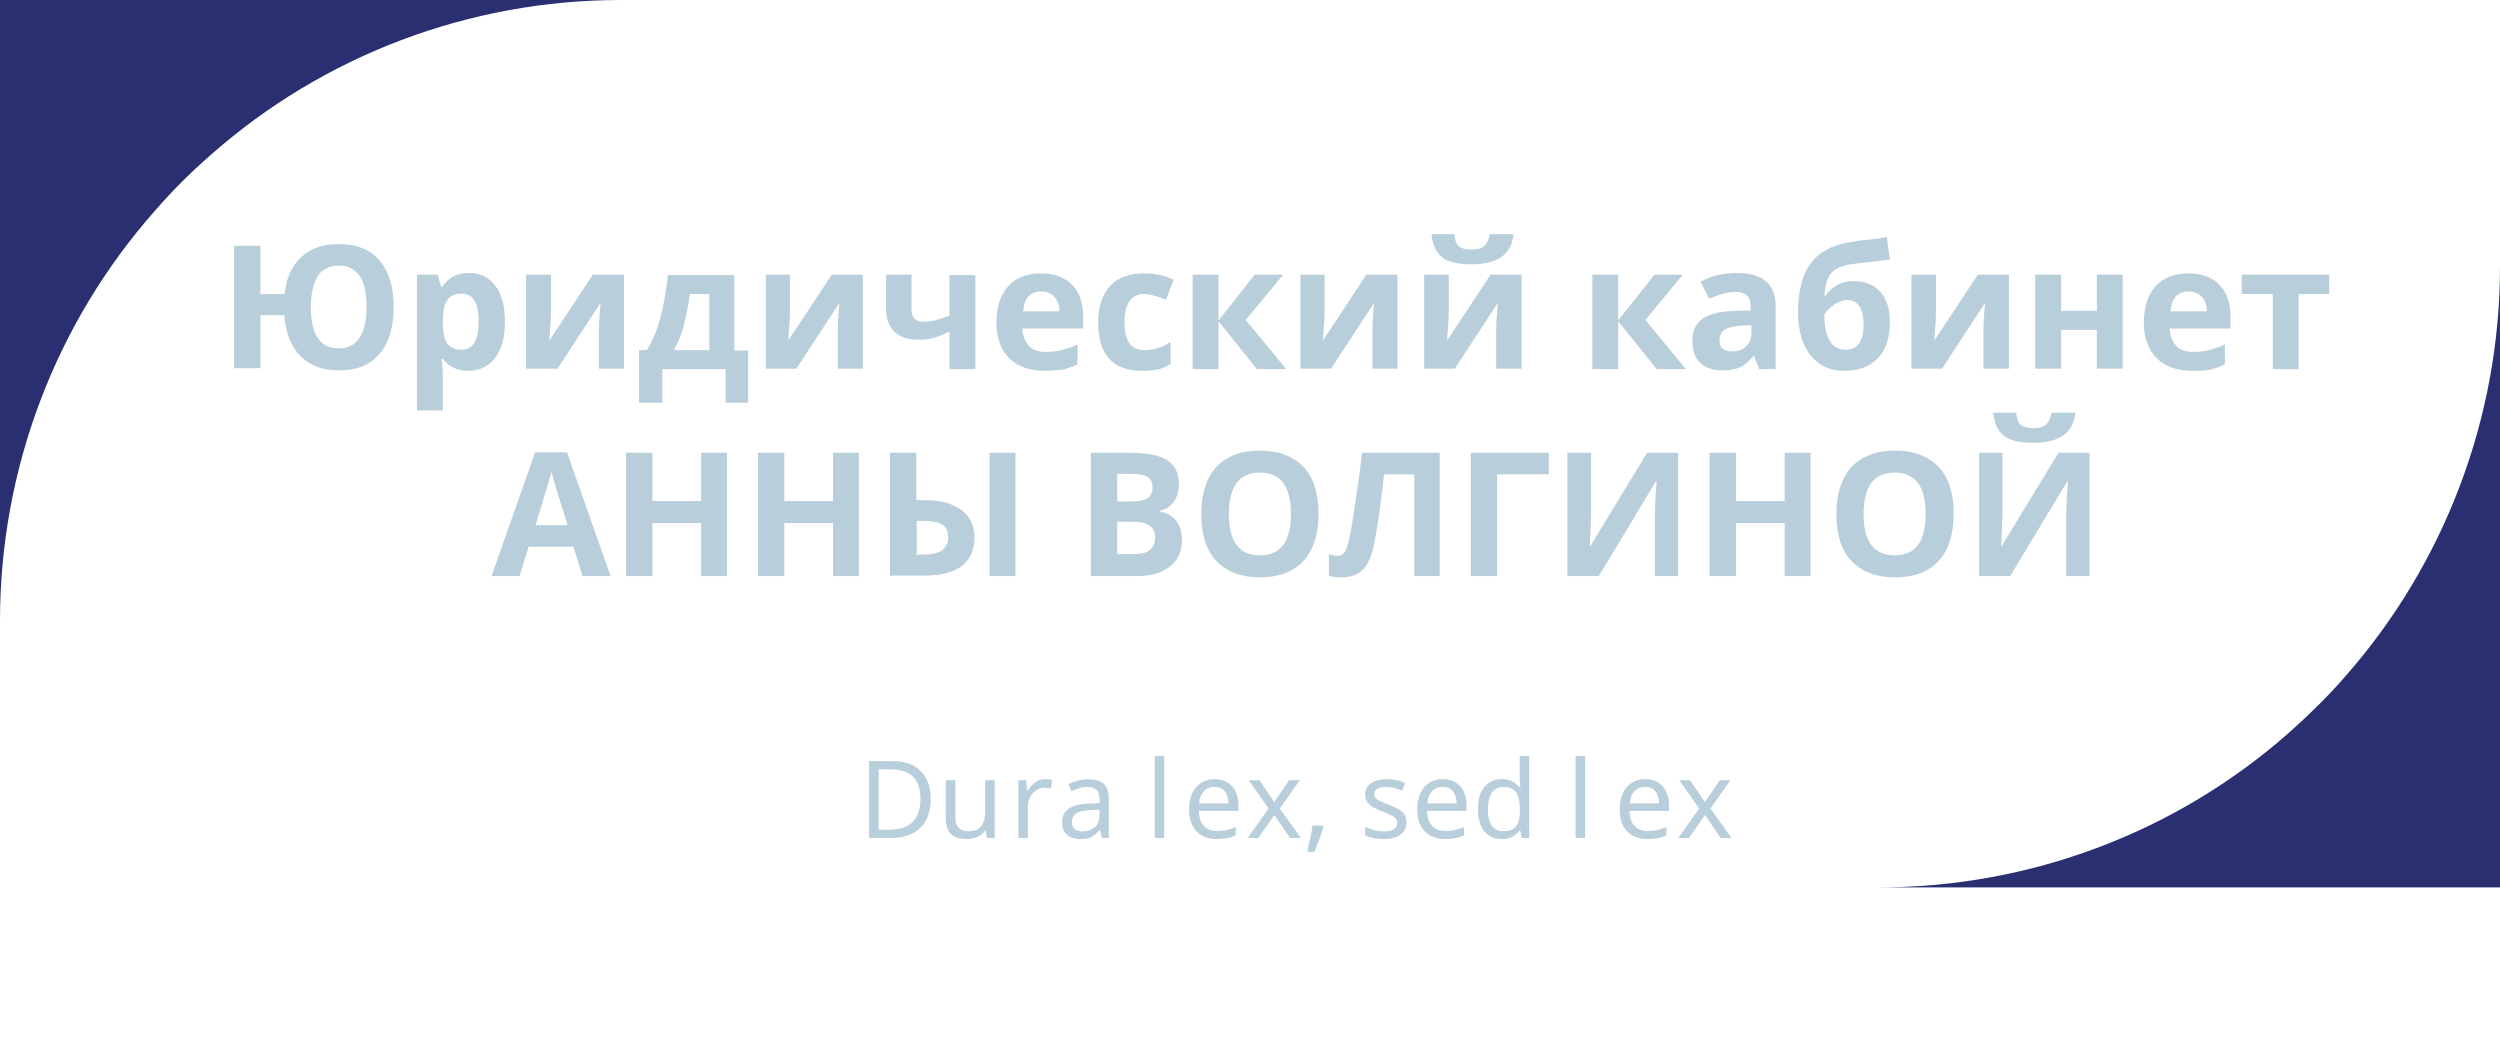
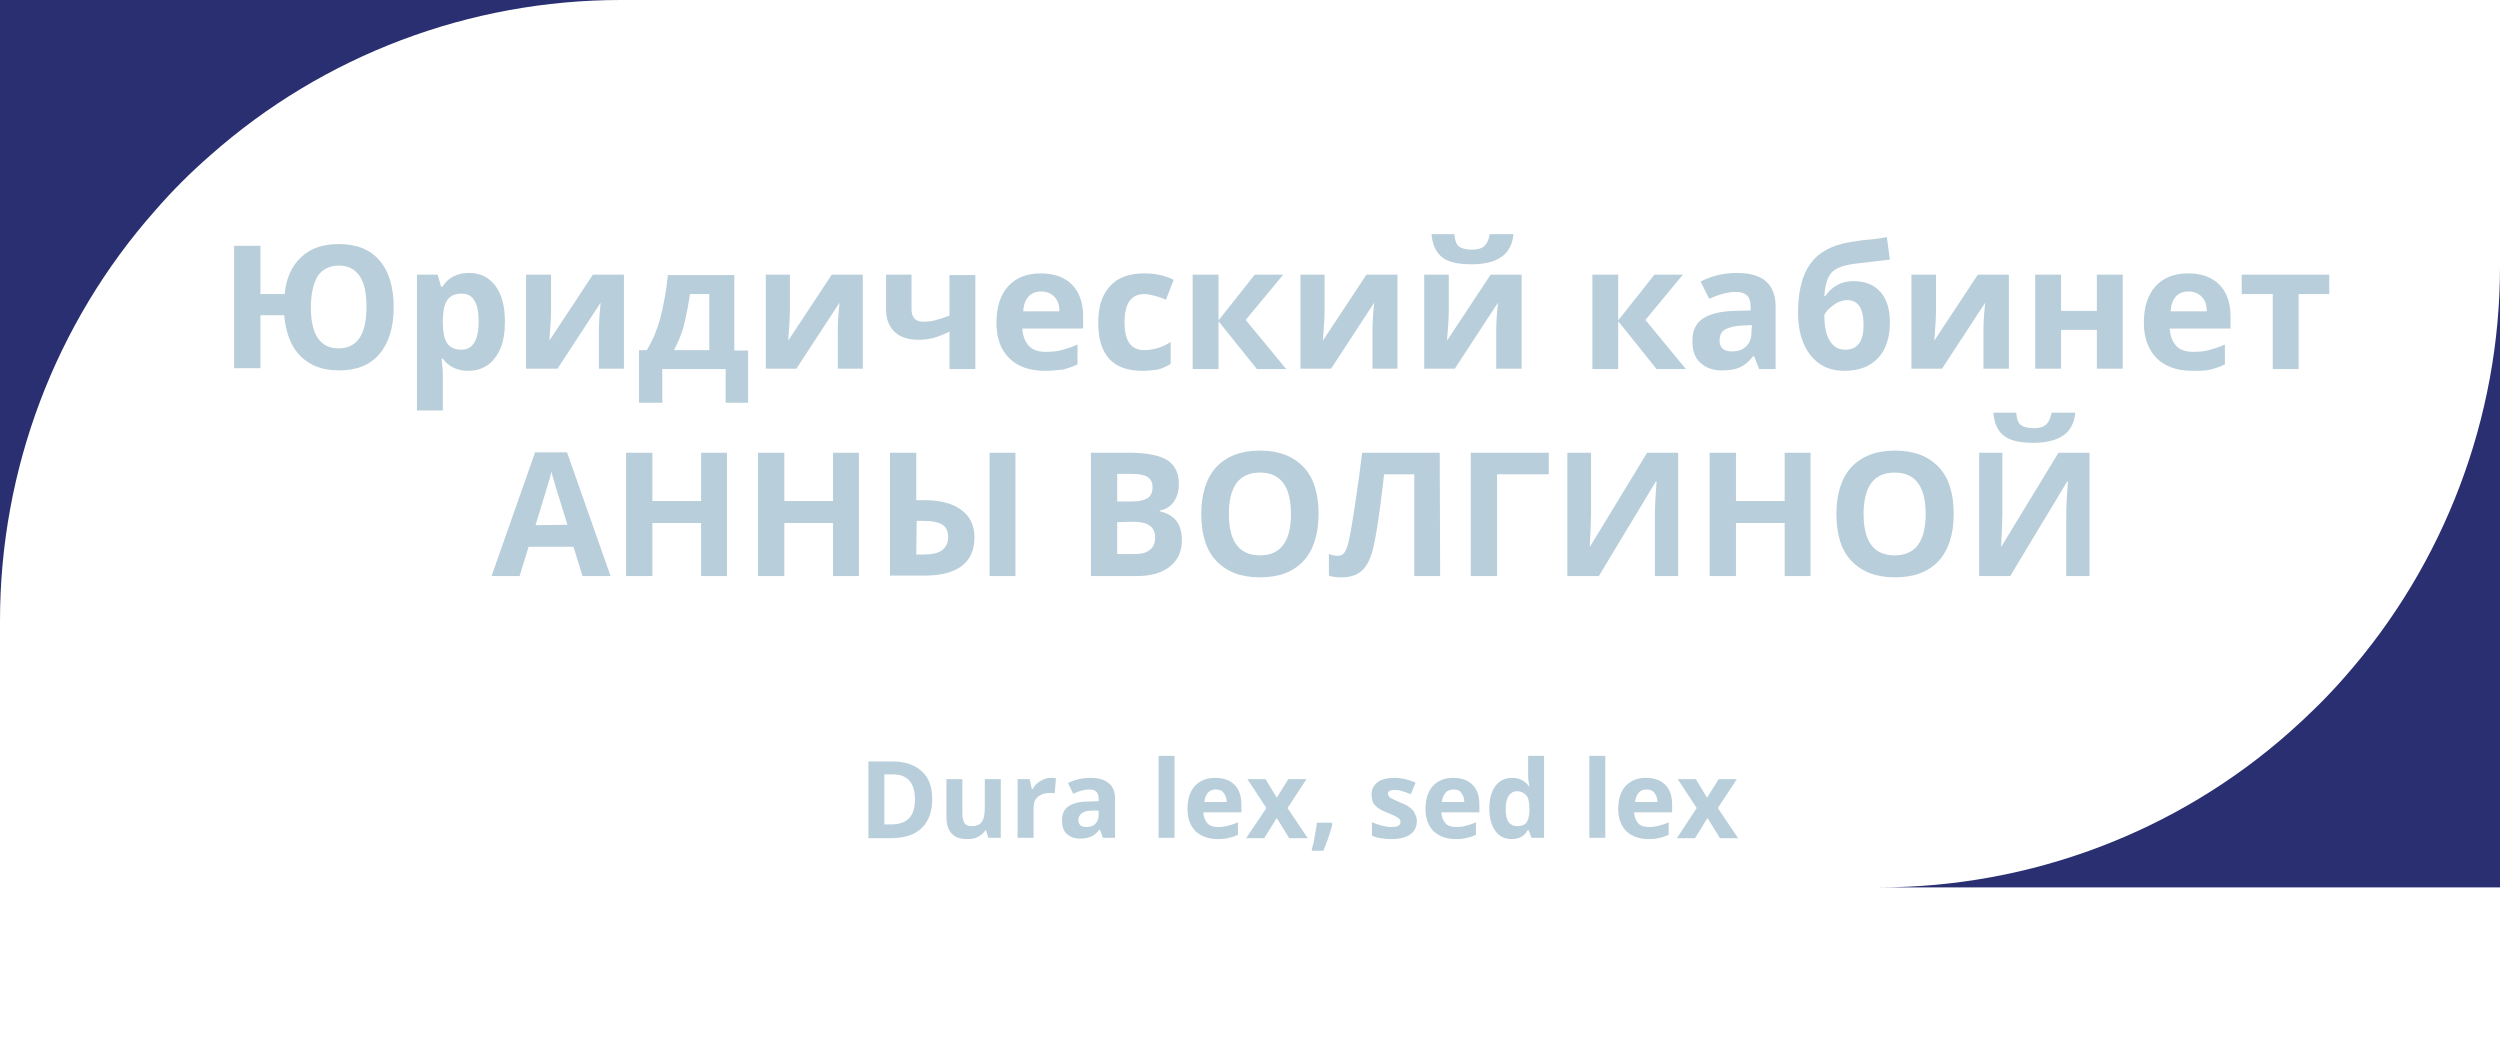
<svg xmlns="http://www.w3.org/2000/svg" version="1.1" id="Слой_1" x="0px" y="0px" viewBox="0 0 579.8 245.3" style="enable-background:new 0 0 579.8 245.3;" xml:space="preserve">
  <style type="text/css">
	.st0{enable-background:new    ;}
	.st1{fill:#B8CEDA;}
- 	.st2{font-family:'NotoSans-Bold';}
- 	.st3{font-size:25px;}
- 	.st4{fill:#292F71;}
+ 	.st2{fill:#292F71;}
</style>
  <g id="Слой_2_00000021812660079544014340000000688818101677347772_">
    <g id="Слой_1-2">
      <g class="st0">
        <path class="st1" d="M91.3,71.2c0,4.7-1.1,8.3-3.3,10.9c-2.2,2.6-5.3,3.8-9.4,3.8c-3.8,0-6.7-1.1-8.9-3.3     c-2.2-2.2-3.4-5.3-3.8-9.5h-5.5v12.3h-6.1V57h6.1v11.2H66c0.4-3.8,1.7-6.6,3.9-8.6c2.1-2,5-3,8.7-3c4.1,0,7.3,1.3,9.4,3.8     C90.2,62.9,91.3,66.6,91.3,71.2z M72.1,71.2c0,3.2,0.5,5.6,1.6,7.2s2.7,2.4,4.8,2.4c4.3,0,6.5-3.2,6.5-9.6c0-3.2-0.5-5.6-1.6-7.2     s-2.7-2.4-4.8-2.4c-2.1,0-3.8,0.8-4.9,2.4C72.7,65.7,72.1,68.1,72.1,71.2z" />
-         <path class="st1" d="M108.7,86c-2.6,0-4.6-0.9-6-2.8h-0.3c0.2,1.8,0.3,2.9,0.3,3.2v8.8h-6V63.7h4.8l0.8,2.8h0.3     c1.4-2.2,3.5-3.2,6.2-3.2c2.6,0,4.6,1,6.1,3c1.5,2,2.2,4.8,2.2,8.3c0,2.3-0.3,4.4-1,6.1s-1.7,3-2.9,3.9     C111.9,85.5,110.4,86,108.7,86z M107,68.1c-1.5,0-2.5,0.5-3.2,1.4c-0.7,0.9-1,2.4-1.1,4.5v0.6c0,2.3,0.3,4,1,5     c0.7,1,1.8,1.5,3.3,1.5c2.7,0,4-2.2,4-6.6c0-2.1-0.3-3.8-1-4.8C109.4,68.6,108.4,68.1,107,68.1z" />
+         <path class="st1" d="M108.7,86c-2.6,0-4.6-0.9-6-2.8h-0.3c0.2,1.8,0.3,2.9,0.3,3.2v8.8h-6V63.7h4.8l0.8,2.8h0.3     c1.4-2.2,3.5-3.2,6.2-3.2c2.6,0,4.6,1,6.1,3s2.2,4.8,2.2,8.3c0,2.3-0.3,4.4-1,6.1s-1.7,3-2.9,3.9C111.9,85.5,110.4,86,108.7,86z      M107,68.1c-1.5,0-2.5,0.5-3.2,1.4s-1,2.4-1.1,4.5v0.6c0,2.3,0.3,4,1,5s1.8,1.5,3.3,1.5c2.7,0,4-2.2,4-6.6c0-2.1-0.3-3.8-1-4.8     C109.4,68.6,108.4,68.1,107,68.1z" />
        <path class="st1" d="M127.8,63.7v8.6c0,0.9-0.1,3.1-0.4,6.7l10.1-15.3h7.2v21.8h-5.8v-8.7c0-1.5,0.1-3.7,0.4-6.6l-10,15.3H122     V63.7H127.8z" />
-         <path class="st1" d="M173.7,93.4h-5.4v-7.8h-14.7v7.8h-5.4V81.2h1.8c1.2-1.9,2.3-4.4,3.1-7.3c0.8-3,1.4-6.3,1.8-10.1h15.4v17.5     h3.2V93.4z M164.5,81.2v-13H160c-0.3,2.4-0.8,4.7-1.3,6.9s-1.4,4.2-2.4,6.1H164.5z" />
+         <path class="st1" d="M173.7,93.4h-5.4v-7.8h-14.7v7.8h-5.4V81.2h1.8c1.2-1.9,2.3-4.4,3.1-7.3c0.8-3,1.4-6.3,1.8-10.1h15.4v17.5     h3.2v12.1H173.7z M164.5,81.2v-13H160c-0.3,2.4-0.8,4.7-1.3,6.9s-1.4,4.2-2.4,6.1H164.5z" />
        <path class="st1" d="M183.2,63.7v8.6c0,0.9-0.1,3.1-0.4,6.7l10.1-15.3h7.2v21.8h-5.8v-8.7c0-1.5,0.1-3.7,0.4-6.6l-10,15.3h-7.1     V63.7H183.2z" />
-         <path class="st1" d="M211.4,63.7v8c0,1.9,0.9,2.9,2.6,2.9c1.1,0,2.2-0.1,3.2-0.4c1-0.3,2-0.6,3-1v-9.4h6v21.8h-6v-8.7     c-1.4,0.7-2.7,1.2-3.8,1.5c-1.2,0.3-2.3,0.4-3.4,0.4c-2.4,0-4.2-0.6-5.5-1.8c-1.3-1.2-2-3-2-5.2v-8.1H211.4z" />
-         <path class="st1" d="M242.3,86c-3.5,0-6.3-1-8.2-2.9c-2-1.9-3-4.7-3-8.2c0-3.7,0.9-6.5,2.7-8.5c1.8-2,4.4-3,7.6-3     c3.1,0,5.5,0.9,7.2,2.6s2.6,4.2,2.6,7.3v2.9h-14.1c0.1,1.7,0.6,3,1.5,4s2.3,1.4,3.9,1.4c1.3,0,2.6-0.1,3.7-0.4s2.4-0.7,3.7-1.3     v4.6c-1,0.5-2.2,0.9-3.3,1.2C245.5,85.8,244,86,242.3,86z M241.5,67.6c-1.3,0-2.3,0.4-3,1.2c-0.7,0.8-1.1,1.9-1.2,3.4h8.4     c0-1.5-0.4-2.6-1.2-3.4S242.7,67.6,241.5,67.6z" />
+         <path class="st1" d="M211.4,63.7v8c0,1.9,0.9,2.9,2.6,2.9c1.1,0,2.2-0.1,3.2-0.4s2-0.6,3-1v-9.4h6v21.8h-6v-8.7     c-1.4,0.7-2.7,1.2-3.8,1.5c-1.2,0.3-2.3,0.4-3.4,0.4c-2.4,0-4.2-0.6-5.5-1.8c-1.3-1.2-2-3-2-5.2v-8.1     C205.5,63.7,211.4,63.7,211.4,63.7z" />
+         <path class="st1" d="M242.3,86c-3.5,0-6.3-1-8.2-2.9c-2-1.9-3-4.7-3-8.2c0-3.7,0.9-6.5,2.7-8.5s4.4-3,7.6-3     c3.1,0,5.5,0.9,7.2,2.6s2.6,4.2,2.6,7.3v2.9h-14.1c0.1,1.7,0.6,3,1.5,4s2.3,1.4,3.9,1.4c1.3,0,2.6-0.1,3.7-0.4s2.4-0.7,3.7-1.3     v4.6c-1,0.5-2.2,0.9-3.3,1.2C245.5,85.8,244,86,242.3,86z M241.5,67.6c-1.3,0-2.3,0.4-3,1.2c-0.7,0.8-1.1,1.9-1.2,3.4h8.4     c0-1.5-0.4-2.6-1.2-3.4S242.7,67.6,241.5,67.6z" />
        <path class="st1" d="M264.9,86c-6.8,0-10.2-3.7-10.2-11.2c0-3.7,0.9-6.5,2.8-8.5c1.8-2,4.5-2.9,7.9-2.9c2.5,0,4.8,0.5,6.8,1.5     l-1.8,4.6c-0.9-0.4-1.8-0.7-2.6-0.9c-0.8-0.2-1.6-0.4-2.4-0.4c-3.1,0-4.6,2.2-4.6,6.6c0,4.3,1.5,6.4,4.6,6.4     c1.1,0,2.2-0.2,3.2-0.5s2-0.8,2.9-1.4v5.1c-1,0.6-1.9,1-2.9,1.3C267.7,85.8,266.4,86,264.9,86z" />
        <path class="st1" d="M291,63.7h6.6l-8.7,10.5l9.4,11.4h-6.8l-8.9-11.1v11.1h-6V63.7h6v10.6L291,63.7z" />
        <path class="st1" d="M307.2,63.7v8.6c0,0.9-0.1,3.1-0.4,6.7l10.1-15.3h7.2v21.8h-5.8v-8.7c0-1.5,0.1-3.7,0.4-6.6l-10,15.3h-7.1     V63.7H307.2z" />
-         <path class="st1" d="M336,63.7v8.6c0,0.9-0.1,3.1-0.4,6.7l10.1-15.3h7.2v21.8H347v-8.7c0-1.5,0.1-3.7,0.4-6.6l-10,15.3h-7.1V63.7     H336z M351,54.3c-0.2,2.4-1.2,4.2-2.8,5.3s-3.9,1.7-6.9,1.7c-3.1,0-5.4-0.5-6.8-1.6s-2.3-2.9-2.5-5.4h5.3c0.1,1.3,0.4,2.3,1,2.8     s1.6,0.8,3.1,0.8c1.3,0,2.3-0.3,2.9-0.9s1-1.5,1.2-2.7H351z" />
+         <path class="st1" d="M336,63.7v8.6c0,0.9-0.1,3.1-0.4,6.7l10.1-15.3h7.2v21.8H347v-8.7c0-1.5,0.1-3.7,0.4-6.6l-10,15.3h-7.1V63.7     H336z M351,54.3c-0.2,2.4-1.2,4.2-2.8,5.3s-3.9,1.7-6.9,1.7c-3.1,0-5.4-0.5-6.8-1.6s-2.3-2.9-2.5-5.4h5.3c0.1,1.3,0.4,2.3,1,2.8     s1.6,0.8,3.1,0.8c1.3,0,2.3-0.3,2.9-0.9s1-1.5,1.2-2.7C345.5,54.3,351,54.3,351,54.3z" />
        <path class="st1" d="M383.7,63.7h6.6l-8.7,10.5l9.4,11.4h-6.8l-8.9-11.1v11.1h-6V63.7h6v10.6L383.7,63.7z" />
-         <path class="st1" d="M408,85.6l-1.2-3h-0.2c-1,1.3-2,2.1-3.1,2.6s-2.4,0.7-4.2,0.7c-2.1,0-3.7-0.6-5-1.8s-1.8-2.9-1.8-5.1     c0-2.3,0.8-4,2.4-5.1s4.1-1.7,7.3-1.8l3.8-0.1v-1c0-2.2-1.1-3.3-3.4-3.3c-1.7,0-3.8,0.5-6.2,1.6l-2-4c2.5-1.3,5.3-2,8.4-2     c2.9,0,5.2,0.6,6.7,1.9s2.3,3.2,2.3,5.8v14.6H408z M406.3,75.4l-2.3,0.1c-1.7,0.1-3,0.4-3.9,0.9s-1.3,1.4-1.3,2.6     c0,1.7,1,2.5,2.9,2.5c1.4,0,2.5-0.4,3.3-1.2s1.2-1.8,1.2-3.2V75.4z" />
-         <path class="st1" d="M417,72.5c0-5,1-8.8,2.9-11.4s4.9-4.2,8.9-4.9c1.4-0.2,2.8-0.5,4.3-0.6s2.9-0.3,4.5-0.6l0.7,5.2     c-3.3,0.4-5.8,0.7-7.6,0.9s-3,0.5-3.8,0.8s-1.5,0.7-2,1.2s-0.9,1.2-1.2,2.1s-0.5,2-0.6,3.4h0.3c0.7-1.1,1.6-1.9,2.7-2.5     s2.4-0.9,3.7-0.9c2.7,0,4.8,0.8,6.3,2.5s2.2,4,2.2,7.1c0,3.5-0.9,6.3-2.8,8.3s-4.5,2.9-7.8,2.9s-5.9-1.2-7.8-3.6     S417,76.7,417,72.5z M428,81.1c2.8,0,4.2-1.9,4.2-5.8c0-3.8-1.3-5.7-3.8-5.7c-0.7,0-1.4,0.2-2.1,0.5s-1.3,0.8-1.9,1.3     s-1,1.1-1.3,1.6c0,2.6,0.4,4.7,1.3,6.1S426.4,81.1,428,81.1z" />
+         <path class="st1" d="M408,85.6l-1.2-3h-0.2c-1,1.3-2,2.1-3.1,2.6s-2.4,0.7-4.2,0.7c-2.1,0-3.7-0.6-5-1.8s-1.8-2.9-1.8-5.1     c0-2.3,0.8-4,2.4-5.1s4.1-1.7,7.3-1.8L406,72v-1c0-2.2-1.1-3.3-3.4-3.3c-1.7,0-3.8,0.5-6.2,1.6l-2-4c2.5-1.3,5.3-2,8.4-2     c2.9,0,5.2,0.6,6.7,1.9s2.3,3.2,2.3,5.8v14.6C411.8,85.6,408,85.6,408,85.6z M406.3,75.4l-2.3,0.1c-1.7,0.1-3,0.4-3.9,0.9     s-1.3,1.4-1.3,2.6c0,1.7,1,2.5,2.9,2.5c1.4,0,2.5-0.4,3.3-1.2s1.2-1.8,1.2-3.2L406.3,75.4L406.3,75.4z" />
+         <path class="st1" d="M417,72.5c0-5,1-8.8,2.9-11.4s4.9-4.2,8.9-4.9c1.4-0.2,2.8-0.5,4.3-0.6s2.9-0.3,4.5-0.6l0.7,5.2     c-3.3,0.4-5.8,0.7-7.6,0.9s-3,0.5-3.8,0.8s-1.5,0.7-2,1.2s-0.9,1.2-1.2,2.1s-0.5,2-0.6,3.4h0.3c0.7-1.1,1.6-1.9,2.7-2.5     s2.4-0.9,3.7-0.9c2.7,0,4.8,0.8,6.3,2.5s2.2,4,2.2,7.1c0,3.5-0.9,6.3-2.8,8.3S431,86,427.7,86s-5.9-1.2-7.8-3.6     S417,76.7,417,72.5z M428,81.1c2.8,0,4.2-1.9,4.2-5.8c0-3.8-1.3-5.7-3.8-5.7c-0.7,0-1.4,0.2-2.1,0.5s-1.3,0.8-1.9,1.3     s-1,1.1-1.3,1.6c0,2.6,0.4,4.7,1.3,6.1S426.4,81.1,428,81.1z" />
        <path class="st1" d="M449,63.7v8.6c0,0.9-0.1,3.1-0.4,6.7l10.1-15.3h7.2v21.8H460v-8.7c0-1.5,0.1-3.7,0.4-6.6l-10,15.3h-7.1V63.7     H449z" />
        <path class="st1" d="M478,63.7v8.4h8.3v-8.4h6v21.8h-6v-9H478v9h-6V63.7H478z" />
-         <path class="st1" d="M508.4,86c-3.5,0-6.3-1-8.2-2.9s-3-4.7-3-8.2c0-3.7,0.9-6.5,2.7-8.5s4.4-3,7.6-3c3.1,0,5.5,0.9,7.2,2.6     s2.6,4.2,2.6,7.3v2.9h-14.1c0.1,1.7,0.6,3,1.5,4s2.3,1.4,3.9,1.4c1.3,0,2.6-0.1,3.7-0.4s2.4-0.7,3.7-1.3v4.6     c-1,0.5-2.2,0.9-3.3,1.2S510.1,86,508.4,86z M507.6,67.6c-1.3,0-2.3,0.4-3,1.2s-1.1,1.9-1.2,3.4h8.4c0-1.5-0.4-2.6-1.2-3.4     S508.8,67.6,507.6,67.6z" />
-         <path class="st1" d="M540.2,63.7v4.5h-7.1v17.4h-6V68.2h-7.2v-4.5H540.2z" />
+         <path class="st1" d="M508.4,86c-3.5,0-6.3-1-8.2-2.9s-3-4.7-3-8.2c0-3.7,0.9-6.5,2.7-8.5s4.4-3,7.6-3c3.1,0,5.5,0.9,7.2,2.6     s2.6,4.2,2.6,7.3v2.9h-14.1c0.1,1.7,0.6,3,1.5,4s2.3,1.4,3.9,1.4c1.3,0,2.6-0.1,3.7-0.4c1.1-0.3,2.4-0.7,3.7-1.3v4.6     c-1,0.5-2.2,0.9-3.3,1.2S510.1,86,508.4,86z M507.6,67.6c-1.3,0-2.3,0.4-3,1.2s-1.1,1.9-1.2,3.4h8.4c0-1.5-0.4-2.6-1.2-3.4     S508.8,67.6,507.6,67.6z" />
+         <path class="st1" d="M540.2,63.7v4.5h-7.1v17.4h-6V68.2h-7.2v-4.5C519.9,63.7,540.2,63.7,540.2,63.7z" />
      </g>
      <g class="st0">
-         <path class="st1" d="M135.1,133.6l-2.1-6.8h-10.4l-2.1,6.8H114l10.1-28.7h7.4l10.1,28.7H135.1z M131.6,121.7     c-1.9-6.2-3-9.6-3.2-10.4c-0.2-0.8-0.4-1.4-0.5-1.9c-0.4,1.7-1.7,5.8-3.7,12.4H131.6z" />
+         <path class="st1" d="M135.1,133.6l-2.1-6.8h-10.4l-2.1,6.8H114l10.1-28.7h7.4l10.1,28.7H135.1z M131.6,121.7     c-1.9-6.2-3-9.6-3.2-10.4s-0.4-1.4-0.5-1.9c-0.4,1.7-1.7,5.8-3.7,12.4L131.6,121.7L131.6,121.7z" />
        <path class="st1" d="M168.6,133.6h-6v-12.3h-11.3v12.3h-6.1V105h6.1v11.2h11.3V105h6V133.6z" />
        <path class="st1" d="M199.2,133.6h-6v-12.3h-11.3v12.3h-6.1V105h6.1v11.2h11.3V105h6V133.6z" />
-         <path class="st1" d="M226,124.6c0,3-1,5.2-3,6.7s-4.9,2.2-8.8,2.2h-7.8V105h6.1v11h2c3.7,0,6.5,0.8,8.5,2.3S226,121.9,226,124.6z      M212.5,128.6h1.6c2,0,3.5-0.3,4.4-1c0.9-0.7,1.4-1.7,1.4-3c0-1.3-0.4-2.3-1.3-2.9c-0.9-0.6-2.5-0.9-4.7-0.9h-1.3V128.6z      M235.5,133.6h-6V105h6V133.6z" />
-         <path class="st1" d="M253,105h8.9c4,0,7,0.6,8.8,1.7c1.8,1.2,2.7,3,2.7,5.5c0,1.7-0.4,3.1-1.2,4.2s-1.9,1.8-3.2,2v0.2     c1.8,0.4,3.1,1.2,3.9,2.3s1.2,2.6,1.2,4.4c0,2.6-0.9,4.6-2.8,6.1c-1.9,1.5-4.4,2.2-7.7,2.2H253V105z M259.1,116.3h3.5     c1.6,0,2.8-0.3,3.6-0.8c0.7-0.5,1.1-1.3,1.1-2.5c0-1.1-0.4-1.9-1.2-2.4s-2.1-0.7-3.8-0.7h-3.2V116.3z M259.1,121.1v7.4h3.9     c1.7,0,2.9-0.3,3.7-1c0.8-0.6,1.2-1.6,1.2-2.9c0-2.4-1.7-3.6-5.1-3.6H259.1z" />
+         <path class="st1" d="M226,124.6c0,3-1,5.2-3,6.7s-4.9,2.2-8.8,2.2h-7.8V105h6.1v11h2c3.7,0,6.5,0.8,8.5,2.3S226,121.9,226,124.6z      M212.5,128.6h1.6c2,0,3.5-0.3,4.4-1s1.4-1.7,1.4-3s-0.4-2.3-1.3-2.9c-0.9-0.6-2.5-0.9-4.7-0.9h-1.3L212.5,128.6L212.5,128.6z      M235.5,133.6h-6V105h6V133.6z" />
+         <path class="st1" d="M253,105h8.9c4,0,7,0.6,8.8,1.7c1.8,1.2,2.7,3,2.7,5.5c0,1.7-0.4,3.1-1.2,4.2s-1.9,1.8-3.2,2v0.2     c1.8,0.4,3.1,1.2,3.9,2.3s1.2,2.6,1.2,4.4c0,2.6-0.9,4.6-2.8,6.1s-4.4,2.2-7.7,2.2H253V105z M259.1,116.3h3.5     c1.6,0,2.8-0.3,3.6-0.8c0.7-0.5,1.1-1.3,1.1-2.5c0-1.1-0.4-1.9-1.2-2.4s-2.1-0.7-3.8-0.7h-3.2V116.3z M259.1,121.1v7.4h3.9     c1.7,0,2.9-0.3,3.7-1c0.8-0.6,1.2-1.6,1.2-2.9c0-2.4-1.7-3.6-5.1-3.6L259.1,121.1L259.1,121.1z" />
      </g>
      <g class="st0">
-         <path class="st1" d="M305.8,119.2c0,4.7-1.2,8.4-3.5,10.9s-5.7,3.8-10.1,3.8s-7.7-1.3-10.1-3.8s-3.5-6.2-3.5-10.9     s1.2-8.4,3.5-10.9c2.4-2.5,5.7-3.8,10.1-3.8c4.4,0,7.7,1.3,10.1,3.8S305.8,114.5,305.8,119.2z M285,119.2c0,3.2,0.6,5.6,1.8,7.2     s3,2.4,5.4,2.4c4.8,0,7.2-3.2,7.2-9.6c0-6.4-2.4-9.6-7.2-9.6c-2.4,0-4.2,0.8-5.4,2.4C285.6,113.6,285,116.1,285,119.2z" />
+         <path class="st1" d="M305.8,119.2c0,4.7-1.2,8.4-3.5,10.9c-2.3,2.5-5.7,3.8-10.1,3.8s-7.7-1.3-10.1-3.8s-3.5-6.2-3.5-10.9     s1.2-8.4,3.5-10.9c2.4-2.5,5.7-3.8,10.1-3.8s7.7,1.3,10.1,3.8S305.8,114.5,305.8,119.2z M285,119.2c0,3.2,0.6,5.6,1.8,7.2     s3,2.4,5.4,2.4c4.8,0,7.2-3.2,7.2-9.6s-2.4-9.6-7.2-9.6c-2.4,0-4.2,0.8-5.4,2.4C285.6,113.6,285,116.1,285,119.2z" />
      </g>
      <g class="st0">
-         <path class="st1" d="M334,133.6h-6V110h-7l-0.3,2.6c-0.8,6.7-1.5,11.3-2.1,14c-0.6,2.7-1.5,4.6-2.7,5.7c-1.2,1.1-2.8,1.6-4.8,1.6     c-1.1,0-2.1-0.1-2.9-0.4v-5c0.8,0.3,1.5,0.4,2.1,0.4c0.7,0,1.2-0.3,1.6-0.9c0.4-0.6,0.8-1.8,1.1-3.5c0.4-1.7,0.8-4.5,1.4-8.4     c0.6-3.9,1.1-7.6,1.5-11.1h18V133.6z" />
+         <path class="st1" d="M334,133.6h-6V110h-7l-0.3,2.6c-0.8,6.7-1.5,11.3-2.1,14c-0.6,2.7-1.5,4.6-2.7,5.7s-2.8,1.6-4.8,1.6     c-1.1,0-2.1-0.1-2.9-0.4v-5c0.8,0.3,1.5,0.4,2.1,0.4c0.7,0,1.2-0.3,1.6-0.9c0.4-0.6,0.8-1.8,1.1-3.5c0.4-1.7,0.8-4.5,1.4-8.4     s1.1-7.6,1.5-11.1h18L334,133.6L334,133.6z" />
        <path class="st1" d="M359.2,105v5h-12v23.6h-6.1V105H359.2z" />
-         <path class="st1" d="M363.6,105h5.4v13.8l-0.1,3.7l-0.2,4.2h0.1l13.2-21.7h7.2v28.6h-5.4v-13.7c0-1.8,0.1-4.6,0.4-8.2h-0.2     l-13.2,21.9h-7.3V105z" />
+         <path class="st1" d="M363.6,105h5.4v13.8l-0.1,3.7l-0.2,4.2h0.1L382,105h7.2v28.6h-5.4v-13.7c0-1.8,0.1-4.6,0.4-8.2H384     l-13.2,21.9h-7.3V105H363.6z" />
        <path class="st1" d="M419.9,133.6h-6v-12.3h-11.3v12.3h-6.1V105h6.1v11.2h11.3V105h6V133.6z" />
-         <path class="st1" d="M453.1,119.2c0,4.7-1.2,8.4-3.5,10.9s-5.7,3.8-10.1,3.8s-7.7-1.3-10.1-3.8s-3.5-6.2-3.5-10.9     s1.2-8.4,3.5-10.9c2.4-2.5,5.7-3.8,10.1-3.8c4.4,0,7.7,1.3,10.1,3.8S453.1,114.5,453.1,119.2z M432.2,119.2     c0,3.2,0.6,5.6,1.8,7.2s3,2.4,5.4,2.4c4.8,0,7.2-3.2,7.2-9.6c0-6.4-2.4-9.6-7.2-9.6c-2.4,0-4.2,0.8-5.4,2.4     C432.8,113.6,432.2,116.1,432.2,119.2z" />
-         <path class="st1" d="M459,105h5.4v13.8l-0.1,3.7l-0.2,4.2h0.1l13.2-21.7h7.2v28.6h-5.4v-13.7c0-1.8,0.1-4.6,0.4-8.2h-0.2     l-13.2,21.9H459V105z M481.3,95.7c-0.2,2.4-1.2,4.2-2.8,5.3c-1.6,1.1-3.9,1.7-6.9,1.7c-3.1,0-5.4-0.5-6.8-1.6     c-1.5-1.1-2.3-2.9-2.5-5.4h5.3c0.1,1.3,0.4,2.3,1,2.8c0.6,0.5,1.6,0.8,3.1,0.8c1.3,0,2.3-0.3,2.9-0.9s1-1.5,1.2-2.7H481.3z" />
+         <path class="st1" d="M453.1,119.2c0,4.7-1.2,8.4-3.5,10.9c-2.3,2.5-5.7,3.8-10.1,3.8s-7.7-1.3-10.1-3.8s-3.5-6.2-3.5-10.9     s1.2-8.4,3.5-10.9c2.4-2.5,5.7-3.8,10.1-3.8s7.7,1.3,10.1,3.8S453.1,114.5,453.1,119.2z M432.2,119.2c0,3.2,0.6,5.6,1.8,7.2     s3,2.4,5.4,2.4c4.8,0,7.2-3.2,7.2-9.6s-2.4-9.6-7.2-9.6c-2.4,0-4.2,0.8-5.4,2.4C432.8,113.6,432.2,116.1,432.2,119.2z" />
+         <path class="st1" d="M459,105h5.4v13.8l-0.1,3.7l-0.2,4.2h0.1l13.2-21.7h7.2v28.6h-5.4v-13.7c0-1.8,0.1-4.6,0.4-8.2h-0.2     l-13.2,21.9H459V105z M481.3,95.7c-0.2,2.4-1.2,4.2-2.8,5.3c-1.6,1.1-3.9,1.7-6.9,1.7c-3.1,0-5.4-0.5-6.8-1.6     c-1.5-1.1-2.3-2.9-2.5-5.4h5.3c0.1,1.3,0.4,2.3,1,2.8s1.6,0.8,3.1,0.8c1.3,0,2.3-0.3,2.9-0.9s1-1.5,1.2-2.7     C475.8,95.7,481.3,95.7,481.3,95.7z" />
      </g>
-       <text transform="matrix(1 0 0 1 199.12 194.35)" class="st1 st2 st3">Du</text>
-       <text transform="matrix(1 0 0 1 234.06 194.35)" class="st1 st2 st3">r</text>
-       <text transform="matrix(1 0 0 1 245.16 194.35)" class="st1 st2 st3">a l</text>
-       <text transform="matrix(1 0 0 1 274.39 194.35)" class="st1 st2 st3">e</text>
-       <text transform="matrix(1 0 0 1 288.91 194.35)" class="st1 st2 st3">x, sed l</text>
-       <text transform="matrix(1 0 0 1 374.25 194.35)" class="st1 st2 st3">e</text>
-       <text transform="matrix(1 0 0 1 388.78 194.35)" class="st1 st2 st3">x</text>
-       <path class="st4" d="M144,0c-35.1,0-69,12.8-95.2,36C44.2,40,40,44.2,36,48.8C12.8,75,0,108.9,0,144V0H144z" />
-       <path class="st4" d="M435.8,205.8c35.1,0,69-12.8,95.2-36c4.5-4,8.8-8.2,12.8-12.8c23.2-26.3,36-60.2,36-95.2v144L435.8,205.8z" />
+       <g class="st0">
+         <path class="st1" d="M216.2,185.3c0,2.9-0.8,5.2-2.5,6.8c-1.7,1.6-4.1,2.3-7.2,2.3h-5.1v-17.8h5.6c2.9,0,5.2,0.8,6.8,2.3     C215.4,180.3,216.2,182.5,216.2,185.3z M212.2,185.4c0-3.8-1.7-5.8-5.1-5.8h-2v11.6h1.6C210.4,191.2,212.2,189.3,212.2,185.4z" />
+         <path class="st1" d="M229.2,194.3l-0.5-1.7h-0.2c-0.4,0.6-1,1.1-1.7,1.5s-1.6,0.5-2.5,0.5c-1.6,0-2.8-0.4-3.6-1.3     c-0.8-0.9-1.2-2.1-1.2-3.7v-8.9h3.7v8c0,1,0.2,1.7,0.5,2.2c0.3,0.5,0.9,0.7,1.7,0.7c1,0,1.8-0.3,2.3-1c0.5-0.7,0.7-1.8,0.7-3.5     v-6.4h3.7v13.6H229.2z" />
+       </g>
+       <g class="st0">
+         <path class="st1" d="M243.6,180.4c0.5,0,0.9,0,1.3,0.1l-0.3,3.5c-0.3-0.1-0.7-0.1-1.1-0.1c-1.2,0-2.1,0.3-2.8,0.9     c-0.7,0.6-1,1.5-1,2.6v6.9H236v-13.6h2.8l0.5,2.3h0.2c0.4-0.8,1-1.4,1.7-1.8C242,180.7,242.8,180.4,243.6,180.4z" />
+       </g>
+       <g class="st0">
+         <path class="st1" d="M255.8,194.3l-0.7-1.9H255c-0.6,0.8-1.3,1.3-1.9,1.6c-0.7,0.3-1.5,0.5-2.6,0.5c-1.3,0-2.3-0.4-3.1-1.1     c-0.8-0.7-1.1-1.8-1.1-3.2c0-1.4,0.5-2.5,1.5-3.2c1-0.7,2.5-1.1,4.6-1.1l2.4-0.1v-0.6c0-1.4-0.7-2.1-2.1-2.1     c-1.1,0-2.4,0.3-3.8,1l-1.2-2.5c1.6-0.8,3.3-1.2,5.2-1.2c1.8,0,3.2,0.4,4.2,1.2c1,0.8,1.5,2,1.5,3.6v9.1H255.8z M254.7,188     l-1.4,0c-1.1,0-1.9,0.2-2.4,0.6c-0.5,0.4-0.8,0.9-0.8,1.6c0,1,0.6,1.6,1.8,1.6c0.9,0,1.6-0.2,2.1-0.7c0.5-0.5,0.8-1.2,0.8-2V188z     " />
+         <path class="st1" d="M272.4,194.3h-3.7v-19h3.7V194.3z" />
+       </g>
+       <g class="st0">
+         <path class="st1" d="M282.5,194.6c-2.2,0-3.9-0.6-5.2-1.8c-1.2-1.2-1.9-2.9-1.9-5.2c0-2.3,0.6-4.1,1.7-5.3     c1.1-1.2,2.7-1.9,4.7-1.9c1.9,0,3.4,0.5,4.5,1.6s1.6,2.6,1.6,4.6v1.8h-8.8c0,1.1,0.4,1.9,0.9,2.5s1.4,0.9,2.5,0.9     c0.8,0,1.6-0.1,2.3-0.3s1.5-0.4,2.3-0.8v2.9c-0.7,0.3-1.3,0.6-2.1,0.7C284.5,194.5,283.6,194.6,282.5,194.6z M282,183.1     c-0.8,0-1.4,0.2-1.9,0.8c-0.4,0.5-0.7,1.2-0.8,2.1h5.2c0-0.9-0.3-1.6-0.7-2.1C283.4,183.3,282.8,183.1,282,183.1z" />
+       </g>
+       <g class="st0">
+         <path class="st1" d="M293.7,187.4l-4.4-6.7h4.2l2.6,4.3l2.7-4.3h4.2l-4.4,6.7l4.7,7H299l-2.9-4.7l-2.9,4.7H289L293.7,187.4z" />
+         <path class="st1" d="M308.8,190.8l0.2,0.3c-0.1,0.5-0.2,1-0.4,1.5c-0.2,0.5-0.3,1.1-0.5,1.6c-0.2,0.5-0.4,1.1-0.6,1.6     c-0.2,0.5-0.4,1-0.6,1.5h-2.7c0.1-0.5,0.2-1.1,0.4-1.6c0.1-0.6,0.2-1.1,0.3-1.7c0.1-0.6,0.2-1.1,0.3-1.7c0.1-0.5,0.2-1,0.2-1.5     H308.8z" />
+         <path class="st1" d="M328.6,190.3c0,1.4-0.5,2.5-1.5,3.2s-2.4,1.1-4.4,1.1c-1,0-1.8-0.1-2.5-0.2c-0.7-0.1-1.4-0.3-2-0.6v-3.1     c0.7,0.3,1.5,0.6,2.3,0.8c0.9,0.2,1.6,0.3,2.3,0.3c1.4,0,2-0.4,2-1.2c0-0.3-0.1-0.5-0.3-0.7c-0.2-0.2-0.5-0.4-0.9-0.6     c-0.4-0.2-1-0.5-1.8-0.8c-1-0.4-1.8-0.8-2.3-1.2c-0.5-0.4-0.9-0.8-1.1-1.3c-0.2-0.5-0.3-1.1-0.3-1.8c0-1.2,0.5-2.1,1.4-2.8     c0.9-0.7,2.3-1,4-1c1.6,0,3.2,0.4,4.8,1.1l-1.1,2.7c-0.7-0.3-1.3-0.5-1.9-0.7s-1.2-0.3-1.8-0.3c-1.1,0-1.6,0.3-1.6,0.9     c0,0.3,0.2,0.6,0.5,0.9c0.4,0.2,1.1,0.6,2.3,1.1c1.1,0.4,1.8,0.8,2.3,1.2c0.5,0.4,0.9,0.8,1.1,1.3S328.6,189.6,328.6,190.3z" />
+         <path class="st1" d="M337.7,194.6c-2.2,0-3.9-0.6-5.2-1.8c-1.2-1.2-1.9-2.9-1.9-5.2c0-2.3,0.6-4.1,1.7-5.3     c1.1-1.2,2.7-1.9,4.7-1.9c1.9,0,3.4,0.5,4.5,1.6s1.6,2.6,1.6,4.6v1.8h-8.8c0,1.1,0.4,1.9,0.9,2.5s1.4,0.9,2.5,0.9     c0.8,0,1.6-0.1,2.3-0.3s1.5-0.4,2.3-0.8v2.9c-0.7,0.3-1.3,0.6-2.1,0.7C339.6,194.5,338.7,194.6,337.7,194.6z M337.1,183.1     c-0.8,0-1.4,0.2-1.9,0.8c-0.4,0.5-0.7,1.2-0.8,2.1h5.2c0-0.9-0.3-1.6-0.7-2.1C338.6,183.3,337.9,183.1,337.1,183.1z" />
+         <path class="st1" d="M350.6,194.6c-1.6,0-2.9-0.6-3.8-1.9c-0.9-1.2-1.4-3-1.4-5.2c0-2.2,0.5-4,1.4-5.2c0.9-1.2,2.2-1.9,3.9-1.9     c1.7,0,3,0.7,3.9,2h0.1c-0.2-1-0.3-1.9-0.3-2.7v-4.4h3.7v19h-2.9l-0.7-1.8h-0.2C353.6,193.9,352.3,194.6,350.6,194.6z      M351.9,191.6c1,0,1.7-0.3,2.1-0.8c0.4-0.6,0.7-1.5,0.7-2.8v-0.4c0-1.5-0.2-2.5-0.7-3.1c-0.5-0.6-1.2-1-2.2-1     c-0.8,0-1.5,0.4-1.9,1.1c-0.5,0.7-0.7,1.7-0.7,3.1c0,1.3,0.2,2.3,0.7,3C350.4,191.3,351,191.6,351.9,191.6z" />
+         <path class="st1" d="M372.3,194.3h-3.7v-19h3.7V194.3z" />
+       </g>
+       <g class="st0">
+         <path class="st1" d="M382.4,194.6c-2.2,0-3.9-0.6-5.2-1.8c-1.2-1.2-1.9-2.9-1.9-5.2c0-2.3,0.6-4.1,1.7-5.3     c1.1-1.2,2.7-1.9,4.7-1.9c1.9,0,3.4,0.5,4.5,1.6s1.6,2.6,1.6,4.6v1.8h-8.8c0,1.1,0.4,1.9,0.9,2.5s1.4,0.9,2.5,0.9     c0.8,0,1.6-0.1,2.3-0.3s1.5-0.4,2.3-0.8v2.9c-0.7,0.3-1.3,0.6-2.1,0.7C384.3,194.5,383.4,194.6,382.4,194.6z M381.9,183.1     c-0.8,0-1.4,0.2-1.9,0.8c-0.4,0.5-0.7,1.2-0.8,2.1h5.2c0-0.9-0.3-1.6-0.7-2.1C383.3,183.3,382.6,183.1,381.9,183.1z" />
+       </g>
+       <g class="st0">
+         <path class="st1" d="M393.5,187.4l-4.4-6.7h4.2l2.6,4.3l2.7-4.3h4.2l-4.4,6.7l4.7,7h-4.2l-2.9-4.7l-2.9,4.7h-4.2L393.5,187.4z" />
+       </g>
+       <path class="st2" d="M144,0c-35.1,0-69,12.8-95.2,36C44.2,40,40,44.2,36,48.8C12.8,75,0,108.9,0,144V0H144z" />
+       <path class="st2" d="M435.8,205.8c35.1,0,69-12.8,95.2-36c4.5-4,8.8-8.2,12.8-12.8c23.2-26.3,36-60.2,36-95.2v144H435.8z" />
    </g>
  </g>
</svg>
